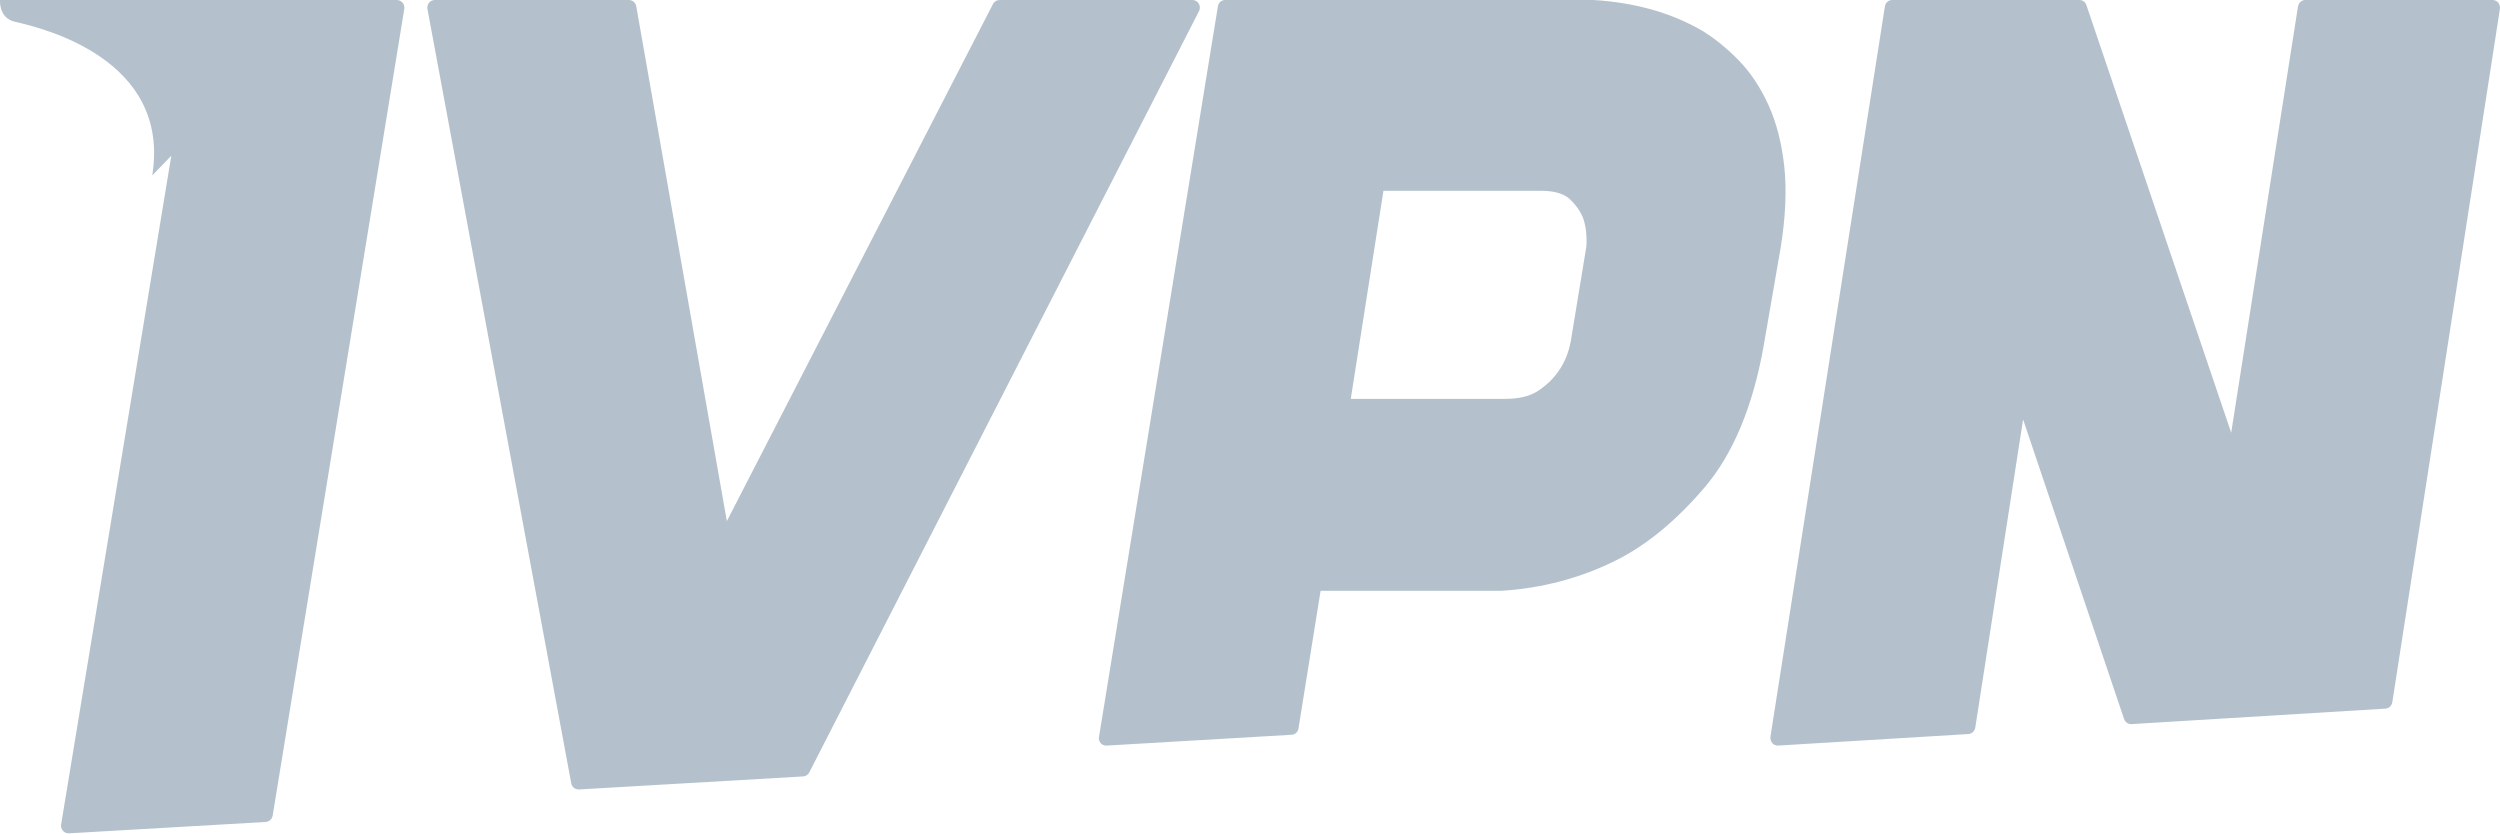
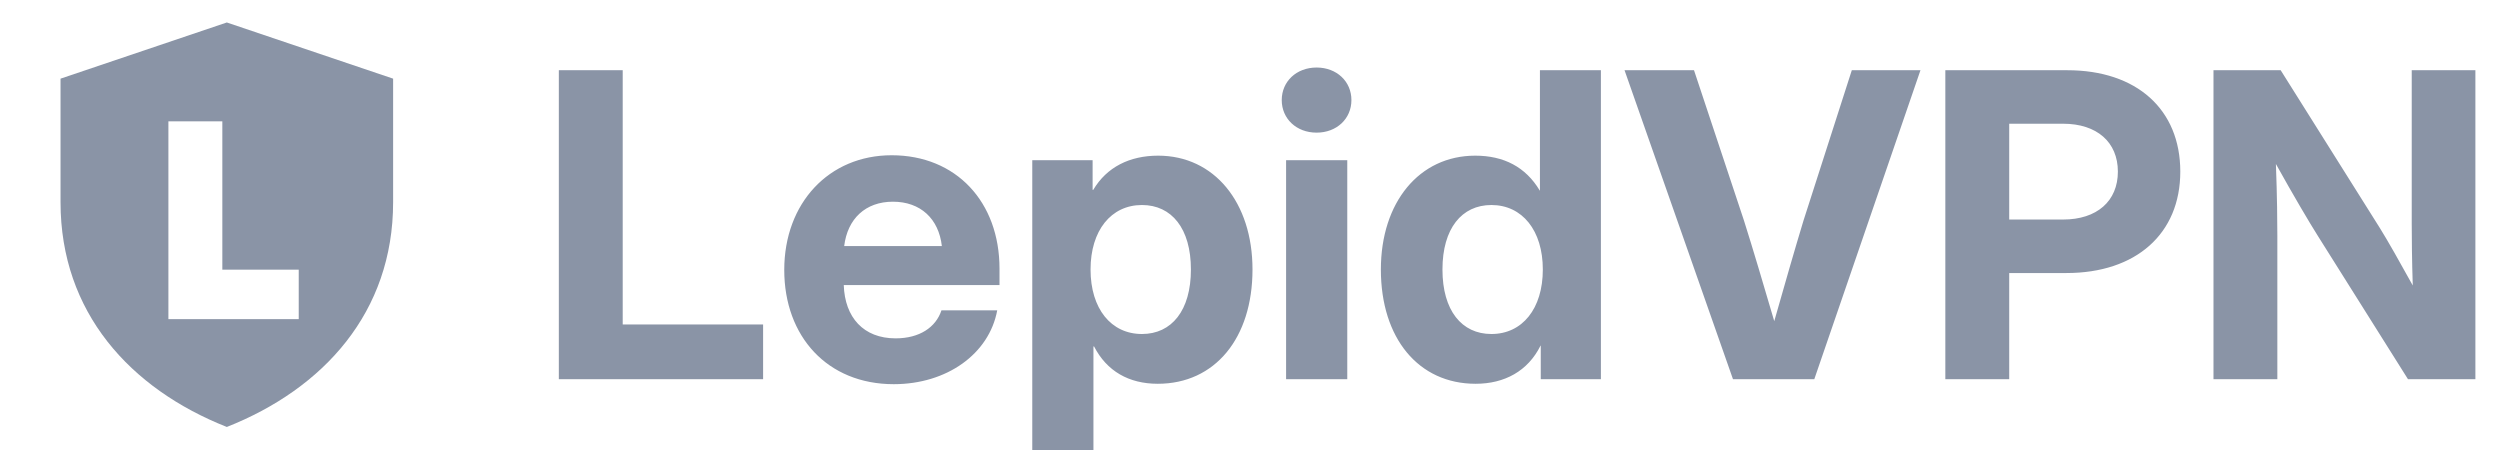
- <svg xmlns="http://www.w3.org/2000/svg" width="42" height="14" viewBox="0 0 42 14" fill="none">
-   <path fill-rule="evenodd" clip-rule="evenodd" d="M3.416 0H0.001C0.001 0 -0.028 0.295 0.243 0.364C0.254 0.367 0.269 0.37 0.288 0.374L0.288 0.374C0.707 0.474 2.872 0.987 2.558 2.947C2.558 2.945 2.7 2.798 2.878 2.616L1.027 13.85C1.021 13.888 1.032 13.928 1.058 13.957C1.082 13.985 1.117 14 1.153 14L1.16 14L4.463 13.809C4.522 13.805 4.571 13.761 4.581 13.701L6.792 0.15C6.798 0.113 6.788 0.074 6.763 0.046C6.739 0.017 6.704 0 6.667 0H3.605H3.416ZM20.033 0C20.077 0 20.117 0.023 20.14 0.061C20.162 0.099 20.164 0.146 20.144 0.186L13.596 12.976C13.576 13.016 13.536 13.042 13.492 13.044L9.726 13.263L9.719 13.263C9.66 13.263 9.608 13.22 9.597 13.16L7.181 0.151C7.175 0.113 7.184 0.075 7.208 0.046C7.232 0.017 7.267 0 7.304 0H10.566C10.627 0 10.678 0.044 10.689 0.105L12.211 8.755L16.682 0.068C16.704 0.026 16.746 0 16.793 0H20.033ZM29.712 1.768C29.846 2.064 29.935 2.413 29.977 2.806C30.018 3.197 29.997 3.653 29.915 4.162L29.63 5.807C29.451 6.824 29.117 7.625 28.638 8.188C28.163 8.745 27.663 9.158 27.149 9.414C26.555 9.711 25.905 9.884 25.216 9.926L22.186 9.926L21.814 12.24C21.805 12.297 21.758 12.341 21.701 12.344L18.59 12.526L18.583 12.526C18.548 12.526 18.515 12.511 18.492 12.485C18.467 12.457 18.456 12.418 18.463 12.381L20.461 0.104C20.471 0.044 20.522 0 20.581 0H26.771C27.47 0.043 28.082 0.216 28.597 0.516C28.809 0.646 29.015 0.814 29.211 1.014C29.41 1.219 29.578 1.472 29.712 1.768ZM41.877 0H38.728C38.668 0 38.616 0.046 38.606 0.11L37.484 7.27L35.052 0.087C35.035 0.035 34.988 0 34.936 0H31.787C31.727 0 31.675 0.046 31.666 0.11L29.744 12.373C29.738 12.413 29.749 12.453 29.774 12.483C29.797 12.511 29.831 12.526 29.866 12.526C29.868 12.526 33.07 12.332 33.07 12.332C33.127 12.328 33.175 12.283 33.185 12.222L33.988 7.047L35.684 12.078C35.703 12.133 35.752 12.167 35.807 12.165L40.076 11.905C40.134 11.902 40.182 11.856 40.191 11.796L41.998 0.153C42.004 0.115 41.994 0.076 41.971 0.046C41.947 0.017 41.913 0 41.877 0ZM26.184 6.234C26.283 6.095 26.351 5.929 26.388 5.74L26.651 4.141C26.662 3.964 26.643 3.799 26.596 3.663C26.55 3.548 26.472 3.437 26.365 3.339C26.267 3.25 26.103 3.205 25.878 3.205H23.242L22.693 6.701H25.29C25.521 6.701 25.707 6.655 25.842 6.565C25.984 6.47 26.099 6.359 26.184 6.234Z" fill="#B4C1CC" />
+ <svg xmlns="http://www.w3.org/2000/svg" width="178" height="32" viewBox="0 0 177.7 32" fill="none">
+   <defs>
+     <linearGradient id="lg" x1="0" y1="0" x2="1" y2="1">
+       <stop offset="0" stop-color="#22D3EE" />
+       <stop offset="1" stop-color="#3B82F6" />
+     </linearGradient>
+   </defs>
+   <g transform="scale(0.32)">
+     <path fill-rule="evenodd" d="M50 5 L87 17.5 V45 C87 69.5 71.5 86.5 50 95 C28.5 86.5 13 69.5 13 45 V17.5 Z M37 27 H49 V60 H66 V71 H37 Z" fill="#8A94A6" />
+   </g>
+   <g transform="translate(38 5)">
+     <path d="M1.639 22.0H16.183V18.102H6.187V0.0H1.639ZM25.485 22.354C29.264 22.354 32.277 20.199 32.852 17.098H28.881C28.482 18.309 27.315 19.091 25.617 19.091C23.329 19.091 22.0 17.6 21.926 15.297H33.015V14.13C33.015 9.376 29.929 6.054 25.337 6.054C20.863 6.054 17.689 9.464 17.689 14.219C17.689 18.958 20.76 22.354 25.485 22.354ZM21.956 12.521C22.192 10.572 23.477 9.361 25.426 9.361C27.389 9.361 28.689 10.572 28.91 12.521ZM35.348 28.172H39.703V19.667H39.748C40.648 21.424 42.228 22.325 44.281 22.325C48.356 22.325 51.028 19.077 51.028 14.189C51.028 9.405 48.297 6.083 44.31 6.083C42.287 6.083 40.648 6.895 39.689 8.519H39.644V6.408H35.348ZM43.158 18.781C40.958 18.781 39.497 16.98 39.497 14.189C39.497 11.413 40.958 9.597 43.158 9.597C45.27 9.597 46.643 11.266 46.643 14.189C46.643 17.113 45.27 18.781 43.158 18.781ZM53.42 22.0H57.776V6.408H53.42ZM55.591 4.444C57.023 4.444 58.071 3.455 58.071 2.126C58.071 0.797 57.023 -0.192 55.591 -0.192C54.158 -0.192 53.11 0.797 53.11 2.126C53.11 3.455 54.158 4.444 55.591 4.444ZM66.915 22.325C68.968 22.325 70.636 21.424 71.537 19.608H71.552V22.0H75.834V0.0H71.493V8.564H71.478C70.474 6.881 68.909 6.083 66.886 6.083C62.899 6.083 60.168 9.405 60.168 14.189C60.168 19.077 62.84 22.325 66.915 22.325ZM68.038 18.781C65.926 18.781 64.553 17.113 64.553 14.189C64.553 11.266 65.926 9.597 68.038 9.597C70.238 9.597 71.699 11.413 71.699 14.189C71.699 16.98 70.238 18.781 68.038 18.781ZM85.239 22.0H91.027L98.587 0.0H93.699L90.259 10.705C89.624 12.801 88.945 15.164 88.177 17.866C87.38 15.164 86.686 12.801 86.021 10.705L82.463 0.0H77.517ZM100.358 22.0H104.906V14.44H108.981C113.928 14.44 117.087 11.65 117.087 7.22C117.087 2.791 113.987 0.0 109.04 0.0H100.358ZM104.906 10.631V3.809H108.745C111.152 3.809 112.643 5.123 112.643 7.22C112.643 9.317 111.152 10.631 108.745 10.631ZM119.45 22.0H123.997V11.797C123.997 10.852 123.983 8.977 123.894 6.674C125.134 8.903 126.256 10.808 126.891 11.812L133.299 22.0H138.098V0.0H133.565V10.882C133.565 11.812 133.58 13.628 133.639 15.326C132.768 13.746 131.823 12.078 131.306 11.251L124.234 0.0H119.45Z" fill="#8A94A6" />
+   </g>
</svg>
